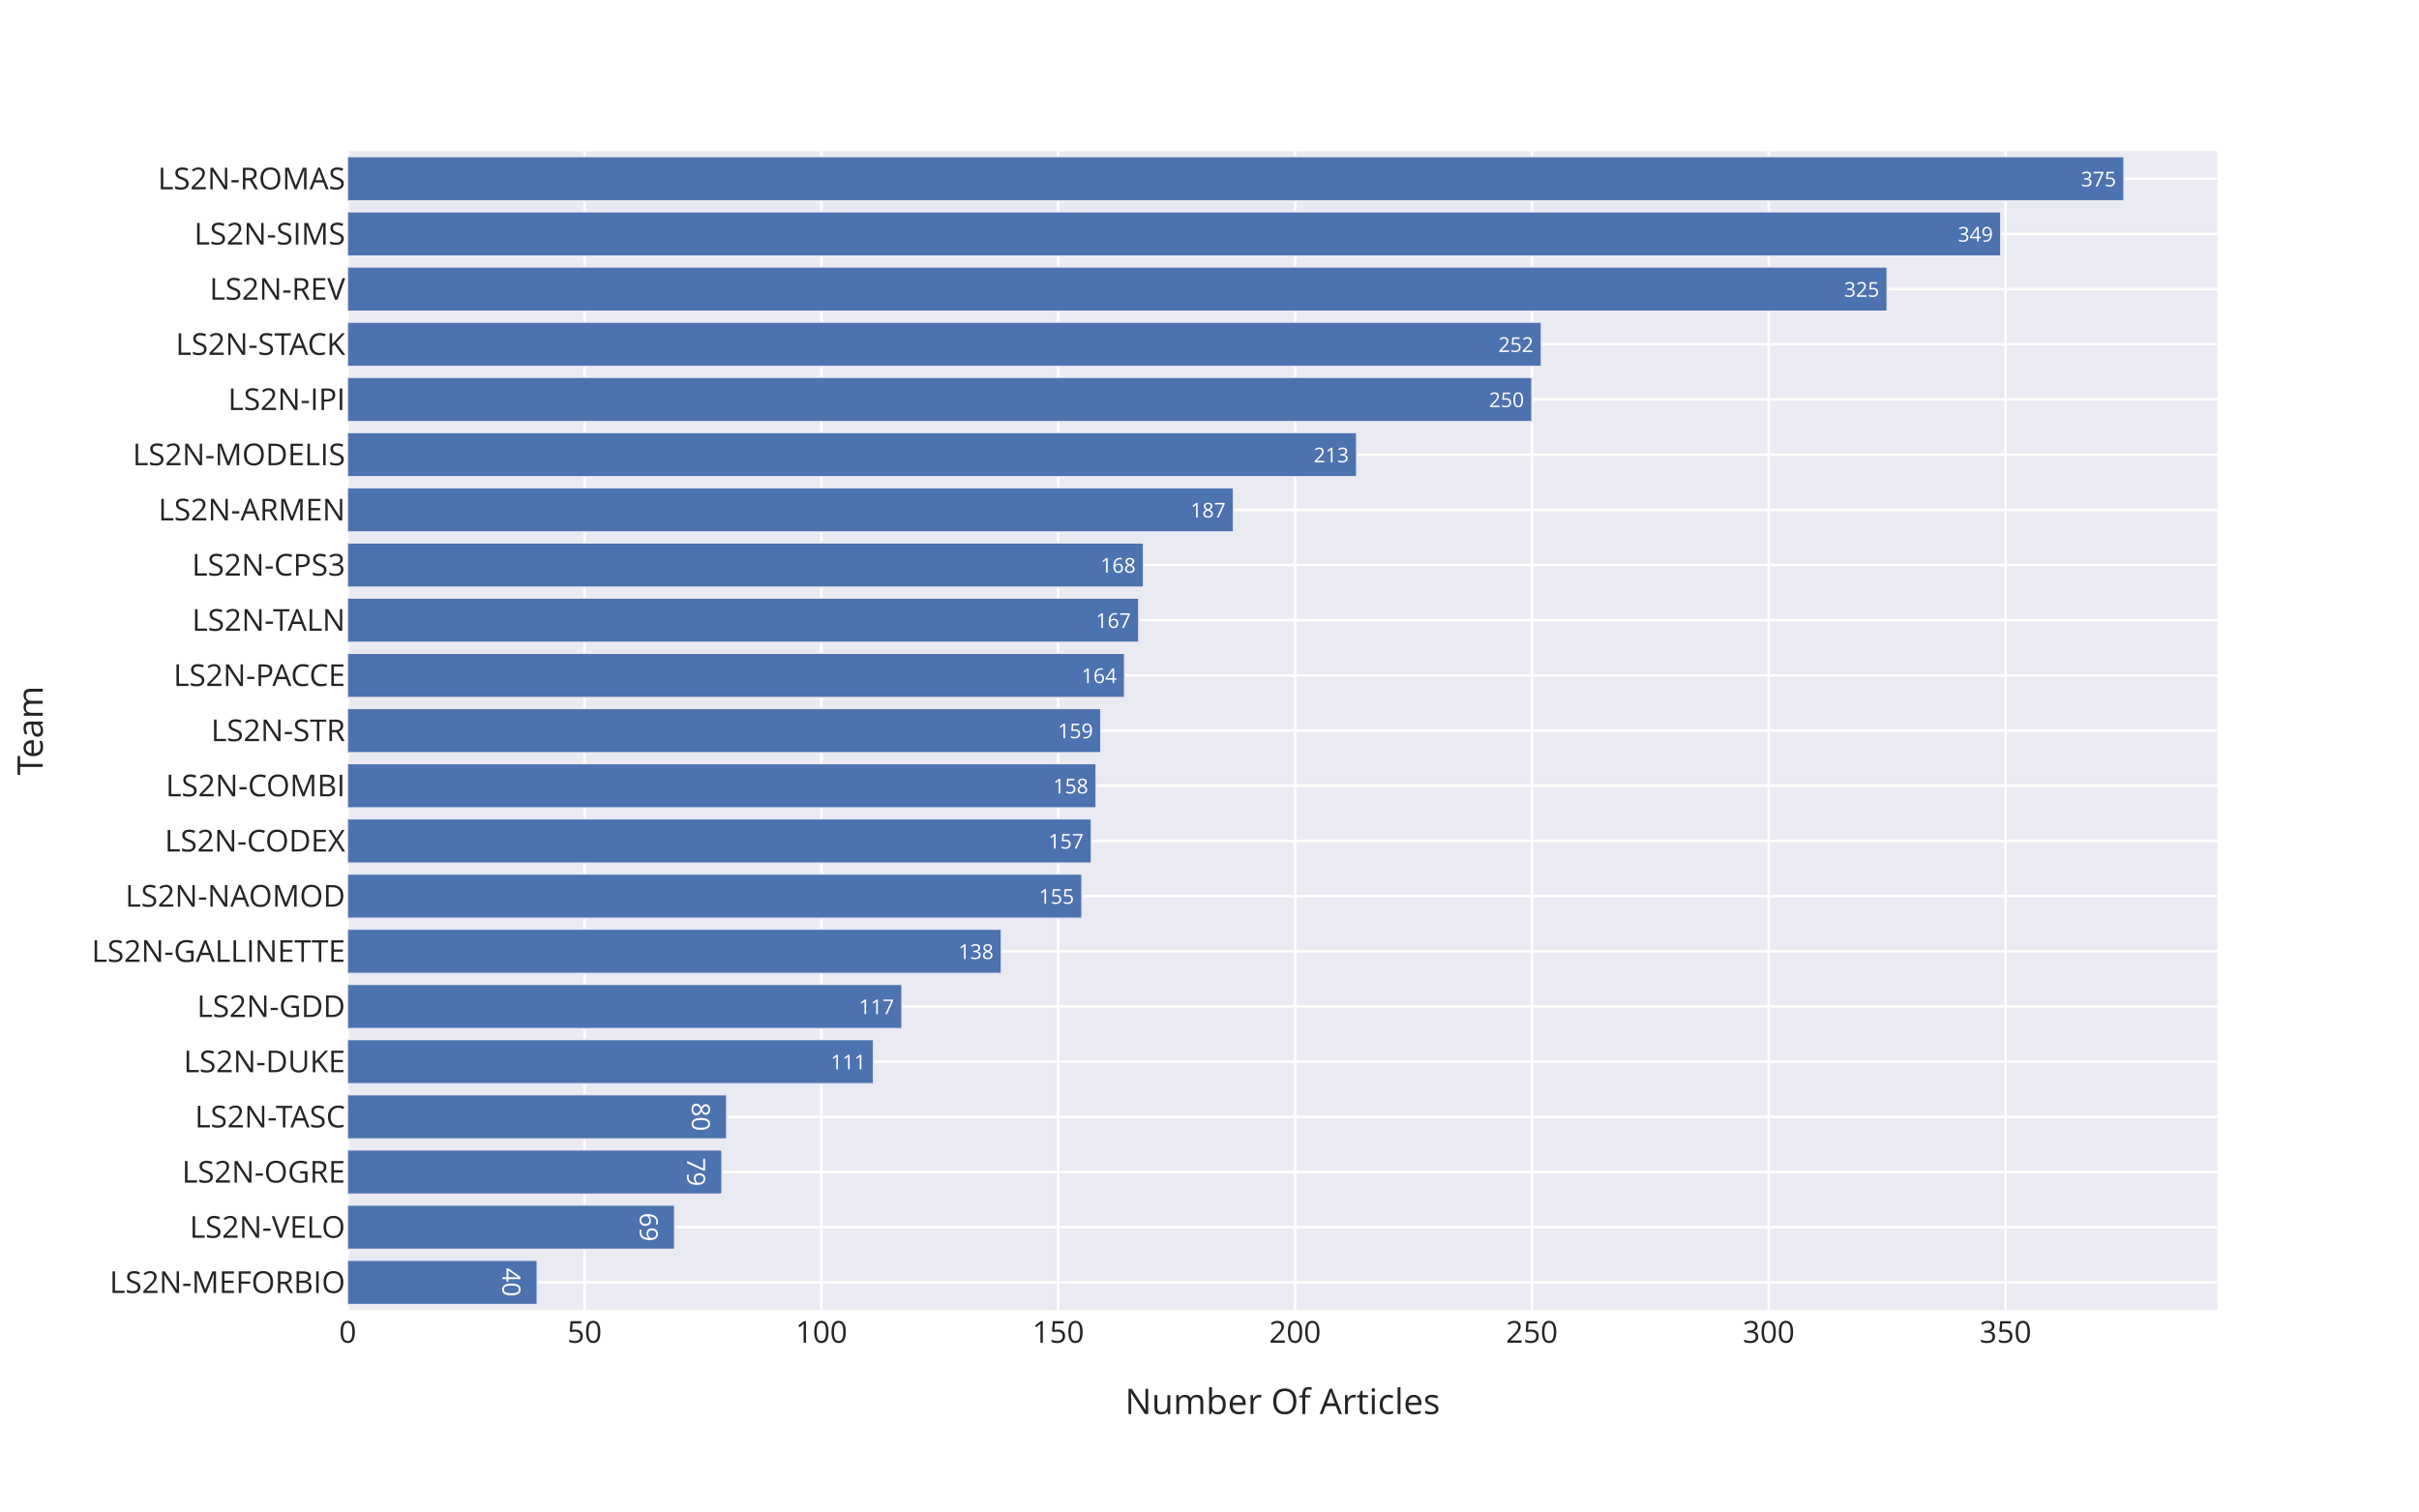
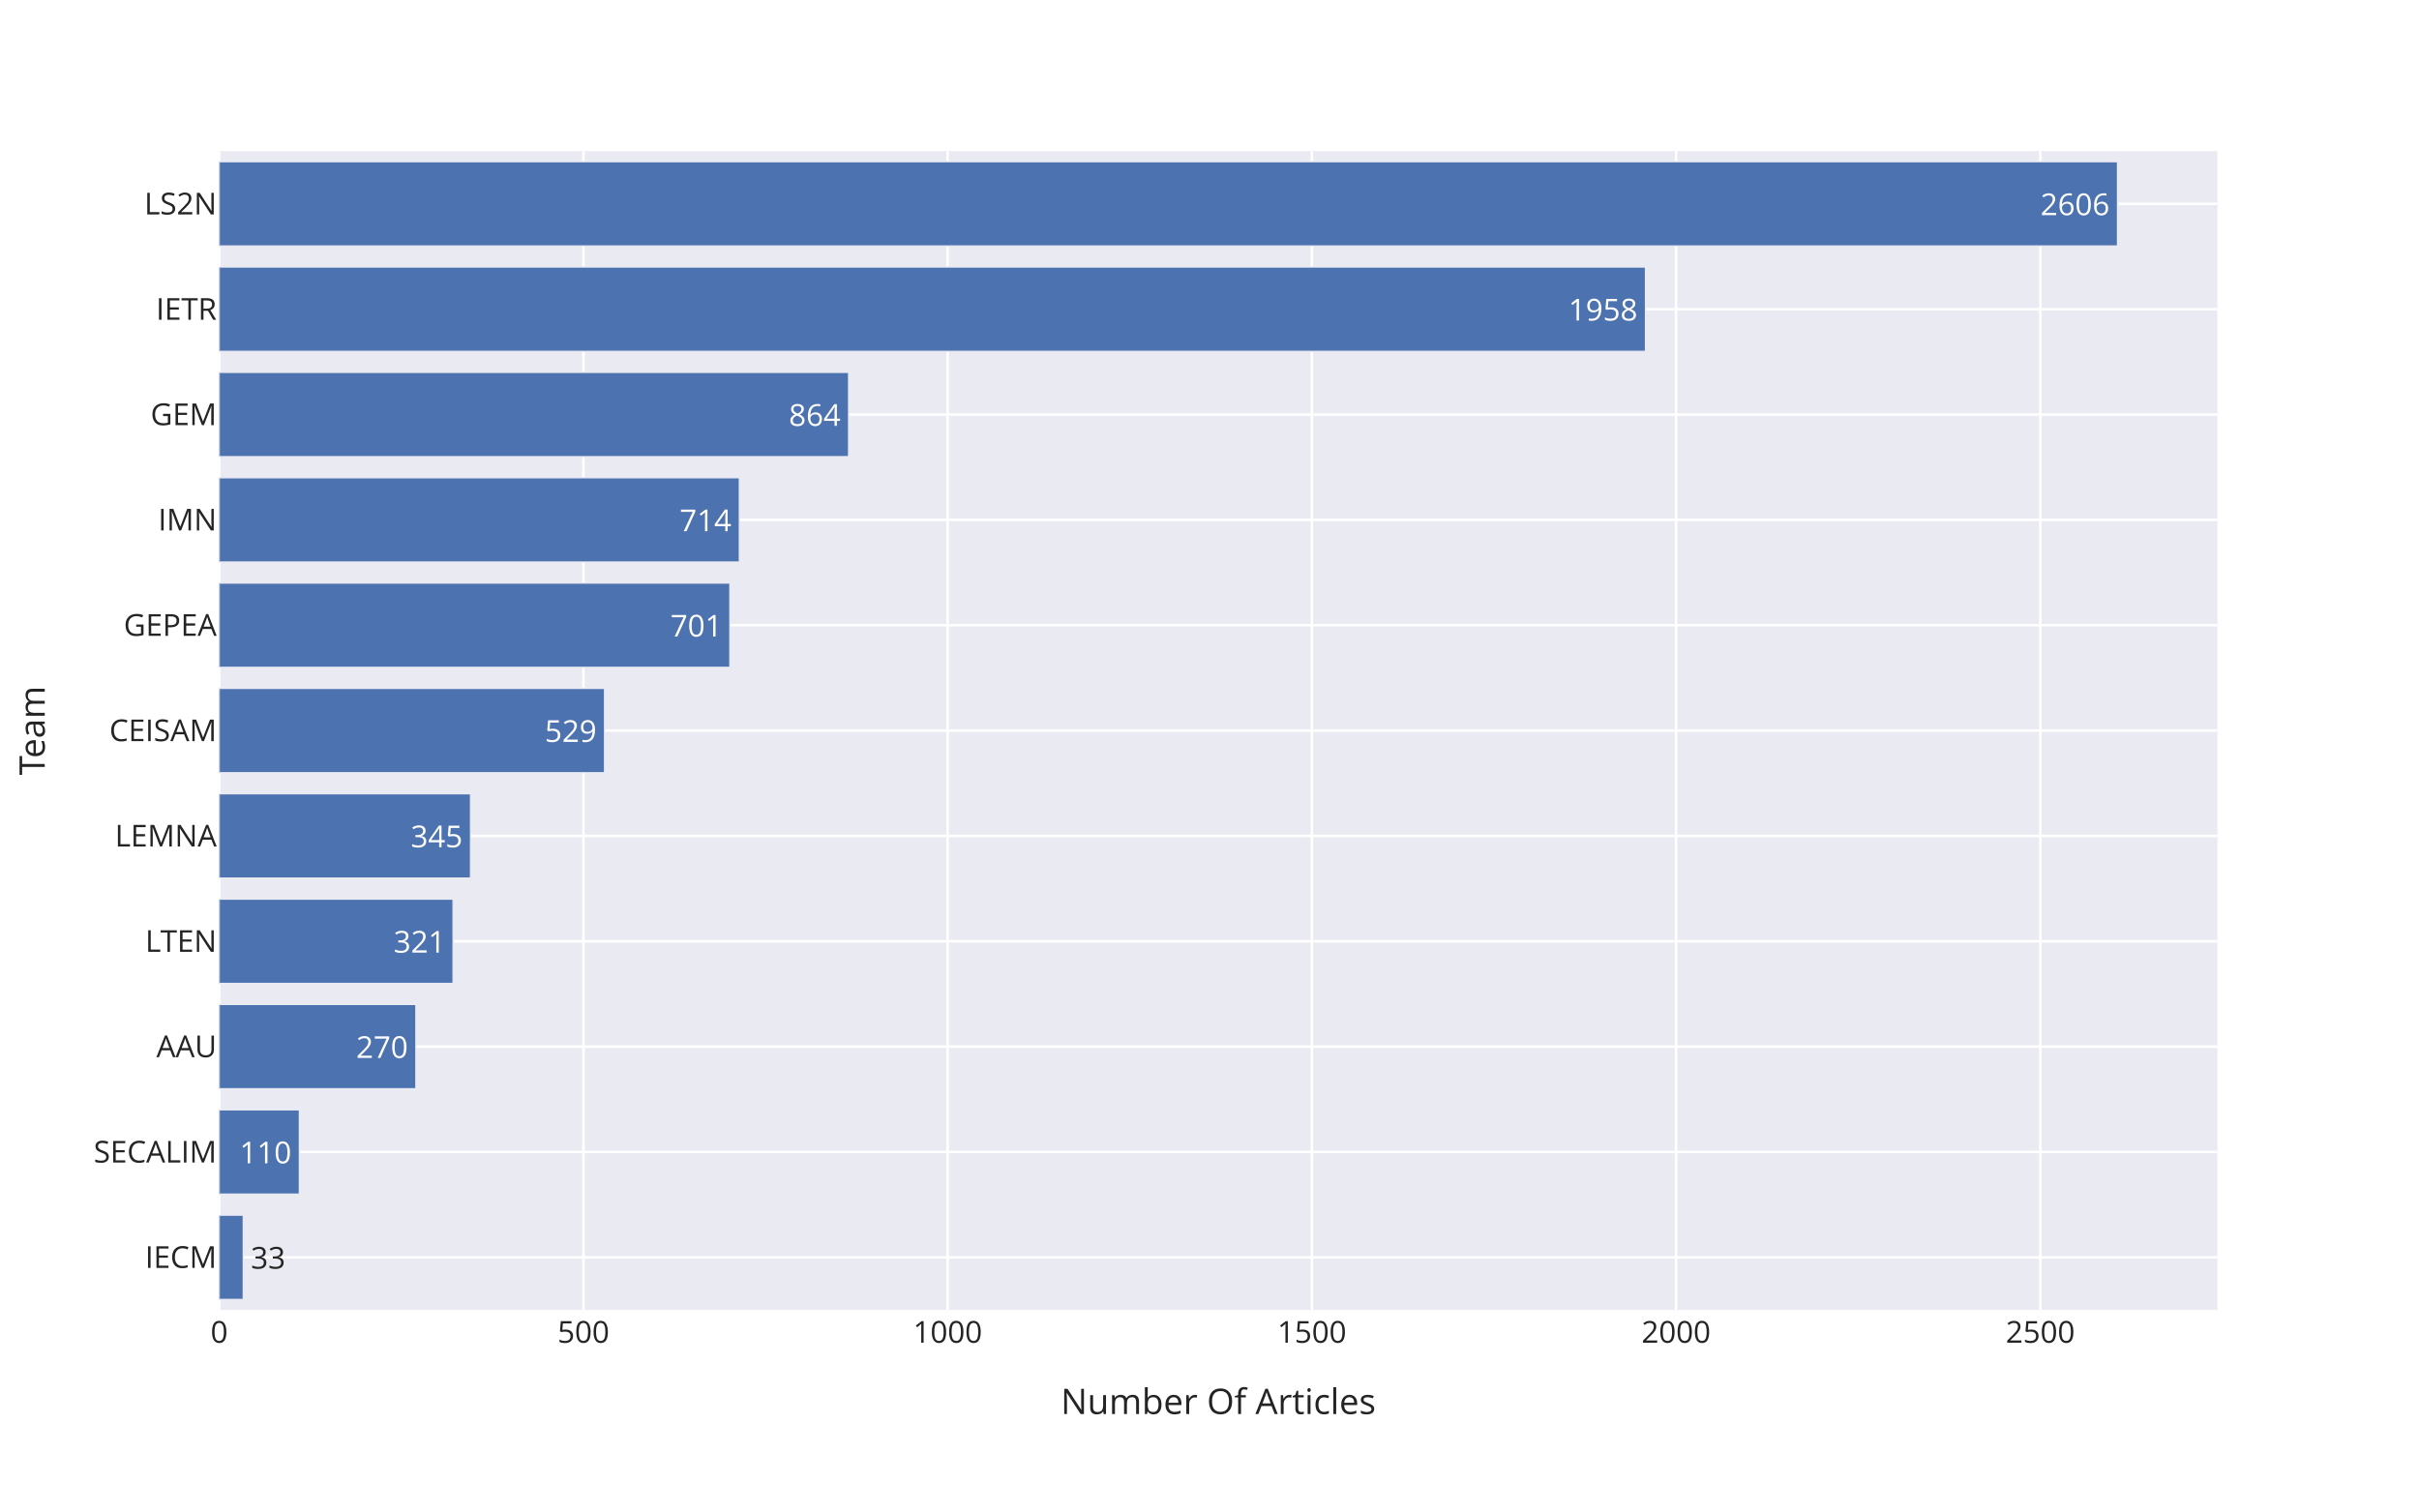
<svg xmlns="http://www.w3.org/2000/svg" class="main-svg" width="960" height="600" style="" viewBox="0 0 960 600">
  <rect x="0" y="0" width="960" height="600" style="fill: rgb(255, 255, 255); fill-opacity: 1;" />
-   <defs id="defs-200a4a">
+   <defs id="defs-8a54a0">
    <g class="clips">
-       <clipPath id="clip200a4axyplot" class="plotclip">
-         <rect width="742" height="460" />
-       </clipPath>
-       <clipPath class="axesclip" id="clip200a4ax">
-         <rect x="138" y="0" width="742" height="600" />
-       </clipPath>
-       <clipPath class="axesclip" id="clip200a4ay">
+       <clipPath id="clip8a54a0xyplot" class="plotclip">
+         <rect width="793" height="460" />
+       </clipPath>
+       <clipPath class="axesclip" id="clip8a54a0x">
+         <rect x="87" y="0" width="793" height="600" />
+       </clipPath>
+       <clipPath class="axesclip" id="clip8a54a0y">
        <rect x="0" y="60" width="960" height="460" />
      </clipPath>
-       <clipPath class="axesclip" id="clip200a4axy">
-         <rect x="138" y="60" width="742" height="460" />
+       <clipPath class="axesclip" id="clip8a54a0xy">
+         <rect x="87" y="60" width="793" height="460" />
      </clipPath>
    </g>
    <g class="gradients" />
    <g class="patterns" />
  </defs>
  <g class="bglayer">
-     <rect class="bg" x="138" y="60" width="742" height="460" style="fill: rgb(234, 234, 242); fill-opacity: 1; stroke-width: 0;" />
+     <rect class="bg" x="87" y="60" width="793" height="460" style="fill: rgb(234, 234, 242); fill-opacity: 1; stroke-width: 0;" />
  </g>
  <g class="layer-below">
    <g class="imagelayer" />
    <g class="shapelayer" />
  </g>
  <g class="cartesianlayer">
    <g class="subplot xy">
      <g class="layer-subplot">
        <g class="shapelayer" />
        <g class="imagelayer" />
      </g>
      <g class="minor-gridlayer">
        <g class="x" />
        <g class="y" />
      </g>
      <g class="gridlayer">
        <g class="x">
-           <path class="xgrid crisp" transform="translate(231.99,0)" d="M0,60v460" style="stroke: rgb(255, 255, 255); stroke-opacity: 1; stroke-width: 1px;" />
-           <path class="xgrid crisp" transform="translate(325.97,0)" d="M0,60v460" style="stroke: rgb(255, 255, 255); stroke-opacity: 1; stroke-width: 1px;" />
-           <path class="xgrid crisp" transform="translate(419.96,0)" d="M0,60v460" style="stroke: rgb(255, 255, 255); stroke-opacity: 1; stroke-width: 1px;" />
-           <path class="xgrid crisp" transform="translate(513.95,0)" d="M0,60v460" style="stroke: rgb(255, 255, 255); stroke-opacity: 1; stroke-width: 1px;" />
-           <path class="xgrid crisp" transform="translate(607.93,0)" d="M0,60v460" style="stroke: rgb(255, 255, 255); stroke-opacity: 1; stroke-width: 1px;" />
-           <path class="xgrid crisp" transform="translate(701.92,0)" d="M0,60v460" style="stroke: rgb(255, 255, 255); stroke-opacity: 1; stroke-width: 1px;" />
-           <path class="xgrid crisp" transform="translate(795.91,0)" d="M0,60v460" style="stroke: rgb(255, 255, 255); stroke-opacity: 1; stroke-width: 1px;" />
+           <path class="xgrid crisp" transform="translate(231.54,0)" d="M0,60v460" style="stroke: rgb(255, 255, 255); stroke-opacity: 1; stroke-width: 1px;" />
+           <path class="xgrid crisp" transform="translate(376.08,0)" d="M0,60v460" style="stroke: rgb(255, 255, 255); stroke-opacity: 1; stroke-width: 1px;" />
+           <path class="xgrid crisp" transform="translate(520.62,0)" d="M0,60v460" style="stroke: rgb(255, 255, 255); stroke-opacity: 1; stroke-width: 1px;" />
+           <path class="xgrid crisp" transform="translate(665.17,0)" d="M0,60v460" style="stroke: rgb(255, 255, 255); stroke-opacity: 1; stroke-width: 1px;" />
+           <path class="xgrid crisp" transform="translate(809.71,0)" d="M0,60v460" style="stroke: rgb(255, 255, 255); stroke-opacity: 1; stroke-width: 1px;" />
        </g>
        <g class="y">
-           <path class="ygrid crisp" transform="translate(0,509.05)" d="M138,0h742" style="stroke: rgb(255, 255, 255); stroke-opacity: 1; stroke-width: 1px;" />
-           <path class="ygrid crisp" transform="translate(0,487.14)" d="M138,0h742" style="stroke: rgb(255, 255, 255); stroke-opacity: 1; stroke-width: 1px;" />
-           <path class="ygrid crisp" transform="translate(0,465.24)" d="M138,0h742" style="stroke: rgb(255, 255, 255); stroke-opacity: 1; stroke-width: 1px;" />
-           <path class="ygrid crisp" transform="translate(0,443.33)" d="M138,0h742" style="stroke: rgb(255, 255, 255); stroke-opacity: 1; stroke-width: 1px;" />
-           <path class="ygrid crisp" transform="translate(0,421.43)" d="M138,0h742" style="stroke: rgb(255, 255, 255); stroke-opacity: 1; stroke-width: 1px;" />
-           <path class="ygrid crisp" transform="translate(0,399.52)" d="M138,0h742" style="stroke: rgb(255, 255, 255); stroke-opacity: 1; stroke-width: 1px;" />
-           <path class="ygrid crisp" transform="translate(0,377.62)" d="M138,0h742" style="stroke: rgb(255, 255, 255); stroke-opacity: 1; stroke-width: 1px;" />
-           <path class="ygrid crisp" transform="translate(0,355.71)" d="M138,0h742" style="stroke: rgb(255, 255, 255); stroke-opacity: 1; stroke-width: 1px;" />
-           <path class="ygrid crisp" transform="translate(0,333.81)" d="M138,0h742" style="stroke: rgb(255, 255, 255); stroke-opacity: 1; stroke-width: 1px;" />
-           <path class="ygrid crisp" transform="translate(0,311.9)" d="M138,0h742" style="stroke: rgb(255, 255, 255); stroke-opacity: 1; stroke-width: 1px;" />
-           <path class="ygrid crisp" transform="translate(0,290)" d="M138,0h742" style="stroke: rgb(255, 255, 255); stroke-opacity: 1; stroke-width: 1px;" />
-           <path class="ygrid crisp" transform="translate(0,268.1)" d="M138,0h742" style="stroke: rgb(255, 255, 255); stroke-opacity: 1; stroke-width: 1px;" />
-           <path class="ygrid crisp" transform="translate(0,246.19)" d="M138,0h742" style="stroke: rgb(255, 255, 255); stroke-opacity: 1; stroke-width: 1px;" />
-           <path class="ygrid crisp" transform="translate(0,224.29)" d="M138,0h742" style="stroke: rgb(255, 255, 255); stroke-opacity: 1; stroke-width: 1px;" />
-           <path class="ygrid crisp" transform="translate(0,202.38)" d="M138,0h742" style="stroke: rgb(255, 255, 255); stroke-opacity: 1; stroke-width: 1px;" />
-           <path class="ygrid crisp" transform="translate(0,180.48)" d="M138,0h742" style="stroke: rgb(255, 255, 255); stroke-opacity: 1; stroke-width: 1px;" />
-           <path class="ygrid crisp" transform="translate(0,158.57)" d="M138,0h742" style="stroke: rgb(255, 255, 255); stroke-opacity: 1; stroke-width: 1px;" />
-           <path class="ygrid crisp" transform="translate(0,136.67)" d="M138,0h742" style="stroke: rgb(255, 255, 255); stroke-opacity: 1; stroke-width: 1px;" />
-           <path class="ygrid crisp" transform="translate(0,114.76)" d="M138,0h742" style="stroke: rgb(255, 255, 255); stroke-opacity: 1; stroke-width: 1px;" />
-           <path class="ygrid crisp" transform="translate(0,92.86)" d="M138,0h742" style="stroke: rgb(255, 255, 255); stroke-opacity: 1; stroke-width: 1px;" />
-           <path class="ygrid crisp" transform="translate(0,70.95)" d="M138,0h742" style="stroke: rgb(255, 255, 255); stroke-opacity: 1; stroke-width: 1px;" />
+           <path class="ygrid crisp" transform="translate(0,499.09)" d="M87,0h793" style="stroke: rgb(255, 255, 255); stroke-opacity: 1; stroke-width: 1px;" />
+           <path class="ygrid crisp" transform="translate(0,457.27)" d="M87,0h793" style="stroke: rgb(255, 255, 255); stroke-opacity: 1; stroke-width: 1px;" />
+           <path class="ygrid crisp" transform="translate(0,415.45)" d="M87,0h793" style="stroke: rgb(255, 255, 255); stroke-opacity: 1; stroke-width: 1px;" />
+           <path class="ygrid crisp" transform="translate(0,373.64)" d="M87,0h793" style="stroke: rgb(255, 255, 255); stroke-opacity: 1; stroke-width: 1px;" />
+           <path class="ygrid crisp" transform="translate(0,331.82)" d="M87,0h793" style="stroke: rgb(255, 255, 255); stroke-opacity: 1; stroke-width: 1px;" />
+           <path class="ygrid crisp" transform="translate(0,290)" d="M87,0h793" style="stroke: rgb(255, 255, 255); stroke-opacity: 1; stroke-width: 1px;" />
+           <path class="ygrid crisp" transform="translate(0,248.18)" d="M87,0h793" style="stroke: rgb(255, 255, 255); stroke-opacity: 1; stroke-width: 1px;" />
+           <path class="ygrid crisp" transform="translate(0,206.36)" d="M87,0h793" style="stroke: rgb(255, 255, 255); stroke-opacity: 1; stroke-width: 1px;" />
+           <path class="ygrid crisp" transform="translate(0,164.55)" d="M87,0h793" style="stroke: rgb(255, 255, 255); stroke-opacity: 1; stroke-width: 1px;" />
+           <path class="ygrid crisp" transform="translate(0,122.73)" d="M87,0h793" style="stroke: rgb(255, 255, 255); stroke-opacity: 1; stroke-width: 1px;" />
+           <path class="ygrid crisp" transform="translate(0,80.91)" d="M87,0h793" style="stroke: rgb(255, 255, 255); stroke-opacity: 1; stroke-width: 1px;" />
        </g>
      </g>
      <g class="zerolinelayer">
-         <path class="xzl zl crisp" transform="translate(138,0)" d="M0,60v460" style="stroke: rgb(255, 255, 255); stroke-opacity: 1; stroke-width: 1px;" />
+         <path class="xzl zl crisp" transform="translate(87,0)" d="M0,60v460" style="stroke: rgb(255, 255, 255); stroke-opacity: 1; stroke-width: 1px;" />
      </g>
      <g class="layer-between">
        <g class="shapelayer" />
        <g class="imagelayer" />
      </g>
      <path class="xlines-below" />
      <path class="ylines-below" />
      <g class="overlines-below" />
      <g class="xaxislayer-below" />
      <g class="yaxislayer-below" />
      <g class="overaxes-below" />
      <g class="overplot">
-         <g class="xy" transform="translate(138,60)" clip-path="url(#clip200a4axyplot)">
+         <g class="xy" transform="translate(87,60)" clip-path="url(#clip8a54a0xyplot)">
          <g class="barlayer mlayer">
            <g class="trace bars" style="opacity: 1;">
              <g class="points">
                <g class="point">
-                   <path d="M0,457.81V440.29H75.19V457.81Z" style="vector-effect: none; opacity: 1; stroke-width: 0.5px; fill: rgb(76, 114, 176); fill-opacity: 1; stroke: rgb(234, 234, 242); stroke-opacity: 1;" />
-                   <text class="bartext bartext-inside" text-anchor="middle" data-notex="1" x="0" y="0" style="font-family: 'Open Sans', verdana, arial, sans-serif; font-size: 12px; fill: rgb(255, 255, 255); fill-opacity: 1; white-space: pre;" transform="translate(65.07299,452.7899)scale(0.8310892)rotate(90 0.06347656 -4.5)">40</text>
-                 </g>
-                 <g class="point">
-                   <path d="M0,435.9V418.38H129.7V435.9Z" style="vector-effect: none; opacity: 1; stroke-width: 0.5px; fill: rgb(76, 114, 176); fill-opacity: 1; stroke: rgb(234, 234, 242); stroke-opacity: 1;" />
-                   <text class="bartext bartext-inside" text-anchor="middle" data-notex="1" x="0" y="0" style="font-family: 'Open Sans', verdana, arial, sans-serif; font-size: 12px; fill: rgb(255, 255, 255); fill-opacity: 1; white-space: pre;" transform="translate(119.583,430.8799)scale(0.8310892)rotate(90 0.06347656 -4.5)">69</text>
-                 </g>
-                 <g class="point">
-                   <path d="M0,414V396.48H148.5V414Z" style="vector-effect: none; opacity: 1; stroke-width: 0.5px; fill: rgb(76, 114, 176); fill-opacity: 1; stroke: rgb(234, 234, 242); stroke-opacity: 1;" />
-                   <text class="bartext bartext-inside" text-anchor="middle" data-notex="1" x="0" y="0" style="font-family: 'Open Sans', verdana, arial, sans-serif; font-size: 12px; fill: rgb(255, 255, 255); fill-opacity: 1; white-space: pre;" transform="translate(138.383,408.9799)scale(0.8310892)rotate(90 0.06347656 -4.5)">79</text>
-                 </g>
-                 <g class="point">
-                   <path d="M0,392.1V374.57H150.38V392.1Z" style="vector-effect: none; opacity: 1; stroke-width: 0.5px; fill: rgb(76, 114, 176); fill-opacity: 1; stroke: rgb(234, 234, 242); stroke-opacity: 1;" />
-                   <text class="bartext bartext-inside" text-anchor="middle" data-notex="1" x="0" y="0" style="font-family: 'Open Sans', verdana, arial, sans-serif; font-size: 12px; fill: rgb(255, 255, 255); fill-opacity: 1; white-space: pre;" transform="translate(140.2568,387.0781)scale(0.8318106)rotate(90 0.06347656 -4.5)">80</text>
-                 </g>
-                 <g class="point">
-                   <path d="M0,370.19V352.67H208.65V370.19Z" style="vector-effect: none; opacity: 1; stroke-width: 0.5px; fill: rgb(76, 114, 176); fill-opacity: 1; stroke: rgb(234, 234, 242); stroke-opacity: 1;" />
-                   <text class="bartext bartext-inside" text-anchor="middle" data-notex="1" x="0" y="0" style="font-family: 'Open Sans', verdana, arial, sans-serif; font-size: 12px; fill: rgb(255, 255, 255); fill-opacity: 1; white-space: pre;" transform="translate(198.6724,364.4794)scale(0.6776471)">111</text>
-                 </g>
-                 <g class="point">
-                   <path d="M0,348.29V330.76H219.93V348.29Z" style="vector-effect: none; opacity: 1; stroke-width: 0.5px; fill: rgb(76, 114, 176); fill-opacity: 1; stroke: rgb(234, 234, 242); stroke-opacity: 1;" />
-                   <text class="bartext bartext-inside" text-anchor="middle" data-notex="1" x="0" y="0" style="font-family: 'Open Sans', verdana, arial, sans-serif; font-size: 12px; fill: rgb(255, 255, 255); fill-opacity: 1; white-space: pre;" transform="translate(209.8589,342.5771)scale(0.6782353)">117</text>
-                 </g>
-                 <g class="point">
-                   <path d="M0,326.38V308.86H259.4V326.38Z" style="vector-effect: none; opacity: 1; stroke-width: 0.5px; fill: rgb(76, 114, 176); fill-opacity: 1; stroke: rgb(234, 234, 242); stroke-opacity: 1;" />
-                   <text class="bartext bartext-inside" text-anchor="middle" data-notex="1" x="0" y="0" style="font-family: 'Open Sans', verdana, arial, sans-serif; font-size: 12px; fill: rgb(255, 255, 255); fill-opacity: 1; white-space: pre;" transform="translate(249.335,320.6694)scale(0.6776471)">138</text>
-                 </g>
-                 <g class="point">
-                   <path d="M0,304.48V286.95H291.36V304.48Z" style="vector-effect: none; opacity: 1; stroke-width: 0.5px; fill: rgb(76, 114, 176); fill-opacity: 1; stroke: rgb(234, 234, 242); stroke-opacity: 1;" />
-                   <text class="bartext bartext-inside" text-anchor="middle" data-notex="1" x="0" y="0" style="font-family: 'Open Sans', verdana, arial, sans-serif; font-size: 12px; fill: rgb(255, 255, 255); fill-opacity: 1; white-space: pre;" transform="translate(281.2889,298.7671)scale(0.6782353)">155</text>
-                 </g>
-                 <g class="point">
-                   <path d="M0,282.57V265.05H295.12V282.57Z" style="vector-effect: none; opacity: 1; stroke-width: 0.5px; fill: rgb(76, 114, 176); fill-opacity: 1; stroke: rgb(234, 234, 242); stroke-opacity: 1;" />
-                   <text class="bartext bartext-inside" text-anchor="middle" data-notex="1" x="0" y="0" style="font-family: 'Open Sans', verdana, arial, sans-serif; font-size: 12px; fill: rgb(255, 255, 255); fill-opacity: 1; white-space: pre;" transform="translate(285.055,276.8594)scale(0.6776471)">157</text>
-                 </g>
-                 <g class="point">
-                   <path d="M0,260.67V243.14H297V260.67Z" style="vector-effect: none; opacity: 1; stroke-width: 0.5px; fill: rgb(76, 114, 176); fill-opacity: 1; stroke: rgb(234, 234, 242); stroke-opacity: 1;" />
-                   <text class="bartext bartext-inside" text-anchor="middle" data-notex="1" x="0" y="0" style="font-family: 'Open Sans', verdana, arial, sans-serif; font-size: 12px; fill: rgb(255, 255, 255); fill-opacity: 1; white-space: pre;" transform="translate(286.9289,254.9571)scale(0.6782353)">158</text>
-                 </g>
-                 <g class="point">
-                   <path d="M0,238.76V221.24H298.88V238.76Z" style="vector-effect: none; opacity: 1; stroke-width: 0.5px; fill: rgb(76, 114, 176); fill-opacity: 1; stroke: rgb(234, 234, 242); stroke-opacity: 1;" />
-                   <text class="bartext bartext-inside" text-anchor="middle" data-notex="1" x="0" y="0" style="font-family: 'Open Sans', verdana, arial, sans-serif; font-size: 12px; fill: rgb(255, 255, 255); fill-opacity: 1; white-space: pre;" transform="translate(288.815,233.0494)scale(0.6776471)">159</text>
-                 </g>
-                 <g class="point">
-                   <path d="M0,216.86V199.33H308.28V216.86Z" style="vector-effect: none; opacity: 1; stroke-width: 0.5px; fill: rgb(76, 114, 176); fill-opacity: 1; stroke: rgb(234, 234, 242); stroke-opacity: 1;" />
-                   <text class="bartext bartext-inside" text-anchor="middle" data-notex="1" x="0" y="0" style="font-family: 'Open Sans', verdana, arial, sans-serif; font-size: 12px; fill: rgb(255, 255, 255); fill-opacity: 1; white-space: pre;" transform="translate(298.2089,211.1471)scale(0.6782353)">164</text>
-                 </g>
-                 <g class="point">
-                   <path d="M0,194.95V177.43H313.92V194.95Z" style="vector-effect: none; opacity: 1; stroke-width: 0.5px; fill: rgb(76, 114, 176); fill-opacity: 1; stroke: rgb(234, 234, 242); stroke-opacity: 1;" />
-                   <text class="bartext bartext-inside" text-anchor="middle" data-notex="1" x="0" y="0" style="font-family: 'Open Sans', verdana, arial, sans-serif; font-size: 12px; fill: rgb(255, 255, 255); fill-opacity: 1; white-space: pre;" transform="translate(303.855,189.2394)scale(0.6776471)">167</text>
-                 </g>
-                 <g class="point">
-                   <path d="M0,173.05V155.52H315.8V173.05Z" style="vector-effect: none; opacity: 1; stroke-width: 0.5px; fill: rgb(76, 114, 176); fill-opacity: 1; stroke: rgb(234, 234, 242); stroke-opacity: 1;" />
-                   <text class="bartext bartext-inside" text-anchor="middle" data-notex="1" x="0" y="0" style="font-family: 'Open Sans', verdana, arial, sans-serif; font-size: 12px; fill: rgb(255, 255, 255); fill-opacity: 1; white-space: pre;" transform="translate(305.7289,167.3371)scale(0.6782353)">168</text>
-                 </g>
-                 <g class="point">
-                   <path d="M0,151.14V133.62H351.51V151.14Z" style="vector-effect: none; opacity: 1; stroke-width: 0.5px; fill: rgb(76, 114, 176); fill-opacity: 1; stroke: rgb(234, 234, 242); stroke-opacity: 1;" />
-                   <text class="bartext bartext-inside" text-anchor="middle" data-notex="1" x="0" y="0" style="font-family: 'Open Sans', verdana, arial, sans-serif; font-size: 12px; fill: rgb(255, 255, 255); fill-opacity: 1; white-space: pre;" transform="translate(341.445,145.4294)scale(0.6776471)">187</text>
-                 </g>
-                 <g class="point">
-                   <path d="M0,129.24V111.71H400.38V129.24Z" style="vector-effect: none; opacity: 1; stroke-width: 0.5px; fill: rgb(76, 114, 176); fill-opacity: 1; stroke: rgb(234, 234, 242); stroke-opacity: 1;" />
-                   <text class="bartext bartext-inside" text-anchor="middle" data-notex="1" x="0" y="0" style="font-family: 'Open Sans', verdana, arial, sans-serif; font-size: 12px; fill: rgb(255, 255, 255); fill-opacity: 1; white-space: pre;" transform="translate(390.3089,123.5271)scale(0.6782353)">213</text>
-                 </g>
-                 <g class="point">
-                   <path d="M0,107.33V89.81H469.93V107.33Z" style="vector-effect: none; opacity: 1; stroke-width: 0.5px; fill: rgb(76, 114, 176); fill-opacity: 1; stroke: rgb(234, 234, 242); stroke-opacity: 1;" />
-                   <text class="bartext bartext-inside" text-anchor="middle" data-notex="1" x="0" y="0" style="font-family: 'Open Sans', verdana, arial, sans-serif; font-size: 12px; fill: rgb(255, 255, 255); fill-opacity: 1; white-space: pre;" transform="translate(459.865,101.6194)scale(0.6776471)">250</text>
-                 </g>
-                 <g class="point">
-                   <path d="M0,85.43V67.9H473.69V85.43Z" style="vector-effect: none; opacity: 1; stroke-width: 0.5px; fill: rgb(76, 114, 176); fill-opacity: 1; stroke: rgb(234, 234, 242); stroke-opacity: 1;" />
-                   <text class="bartext bartext-inside" text-anchor="middle" data-notex="1" x="0" y="0" style="font-family: 'Open Sans', verdana, arial, sans-serif; font-size: 12px; fill: rgb(255, 255, 255); fill-opacity: 1; white-space: pre;" transform="translate(463.6189,79.71706)scale(0.6782353)">252</text>
-                 </g>
-                 <g class="point">
-                   <path d="M0,63.52V46H610.91V63.52Z" style="vector-effect: none; opacity: 1; stroke-width: 0.5px; fill: rgb(76, 114, 176); fill-opacity: 1; stroke: rgb(234, 234, 242); stroke-opacity: 1;" />
-                   <text class="bartext bartext-inside" text-anchor="middle" data-notex="1" x="0" y="0" style="font-family: 'Open Sans', verdana, arial, sans-serif; font-size: 12px; fill: rgb(255, 255, 255); fill-opacity: 1; white-space: pre;" transform="translate(600.845,57.80941)scale(0.6776471)">325</text>
-                 </g>
-                 <g class="point">
-                   <path d="M0,41.62V24.1H656.03V41.62Z" style="vector-effect: none; opacity: 1; stroke-width: 0.5px; fill: rgb(76, 114, 176); fill-opacity: 1; stroke: rgb(234, 234, 242); stroke-opacity: 1;" />
-                   <text class="bartext bartext-inside" text-anchor="middle" data-notex="1" x="0" y="0" style="font-family: 'Open Sans', verdana, arial, sans-serif; font-size: 12px; fill: rgb(255, 255, 255); fill-opacity: 1; white-space: pre;" transform="translate(645.965,35.90941)scale(0.6776471)">349</text>
-                 </g>
-                 <g class="point">
-                   <path d="M0,19.71V2.19H704.9V19.71Z" style="vector-effect: none; opacity: 1; stroke-width: 0.5px; fill: rgb(76, 114, 176); fill-opacity: 1; stroke: rgb(234, 234, 242); stroke-opacity: 1;" />
-                   <text class="bartext bartext-inside" text-anchor="middle" data-notex="1" x="0" y="0" style="font-family: 'Open Sans', verdana, arial, sans-serif; font-size: 12px; fill: rgb(255, 255, 255); fill-opacity: 1; white-space: pre;" transform="translate(694.835,13.99941)scale(0.6776471)">375</text>
+                   <path d="M0,455.82V422.36H9.54V455.82Z" style="vector-effect: none; opacity: 1; stroke-width: 0.5px; fill: rgb(76, 114, 176); fill-opacity: 1; stroke: rgb(234, 234, 242); stroke-opacity: 1;" />
+                   <text class="bartext bartext-outside" text-anchor="middle" data-notex="1" x="0" y="0" style="font-family: 'Open Sans', verdana, arial, sans-serif; font-size: 12px; fill: rgb(36, 36, 36); fill-opacity: 1; white-space: pre;" transform="translate(19.40719,443.59)">33</text>
+                 </g>
+                 <g class="point">
+                   <path d="M0,414V380.55H31.8V414Z" style="vector-effect: none; opacity: 1; stroke-width: 0.5px; fill: rgb(76, 114, 176); fill-opacity: 1; stroke: rgb(234, 234, 242); stroke-opacity: 1;" />
+                   <text class="bartext bartext-inside" text-anchor="middle" data-notex="1" x="0" y="0" style="font-family: 'Open Sans', verdana, arial, sans-serif; font-size: 12px; fill: rgb(255, 255, 255); fill-opacity: 1; white-space: pre;" transform="translate(18.37422,401.775)">110</text>
+                 </g>
+                 <g class="point">
+                   <path d="M0,372.18V338.73H78.05V372.18Z" style="vector-effect: none; opacity: 1; stroke-width: 0.5px; fill: rgb(76, 114, 176); fill-opacity: 1; stroke: rgb(234, 234, 242); stroke-opacity: 1;" />
+                   <text class="bartext bartext-inside" text-anchor="middle" data-notex="1" x="0" y="0" style="font-family: 'Open Sans', verdana, arial, sans-serif; font-size: 12px; fill: rgb(255, 255, 255); fill-opacity: 1; white-space: pre;" transform="translate(64.62422,359.955)">270</text>
+                 </g>
+                 <g class="point">
+                   <path d="M0,330.36V296.91H92.8V330.36Z" style="vector-effect: none; opacity: 1; stroke-width: 0.5px; fill: rgb(76, 114, 176); fill-opacity: 1; stroke: rgb(234, 234, 242); stroke-opacity: 1;" />
+                   <text class="bartext bartext-inside" text-anchor="middle" data-notex="1" x="0" y="0" style="font-family: 'Open Sans', verdana, arial, sans-serif; font-size: 12px; fill: rgb(255, 255, 255); fill-opacity: 1; white-space: pre;" transform="translate(79.50312,318.135)">321</text>
+                 </g>
+                 <g class="point">
+                   <path d="M0,288.55V255.09H99.73V288.55Z" style="vector-effect: none; opacity: 1; stroke-width: 0.5px; fill: rgb(76, 114, 176); fill-opacity: 1; stroke: rgb(234, 234, 242); stroke-opacity: 1;" />
+                   <text class="bartext bartext-inside" text-anchor="middle" data-notex="1" x="0" y="0" style="font-family: 'Open Sans', verdana, arial, sans-serif; font-size: 12px; fill: rgb(255, 255, 255); fill-opacity: 1; white-space: pre;" transform="translate(86.30422,276.32)">345</text>
+                 </g>
+                 <g class="point">
+                   <path d="M0,246.73V213.27H152.92V246.73Z" style="vector-effect: none; opacity: 1; stroke-width: 0.5px; fill: rgb(76, 114, 176); fill-opacity: 1; stroke: rgb(234, 234, 242); stroke-opacity: 1;" />
+                   <text class="bartext bartext-inside" text-anchor="middle" data-notex="1" x="0" y="0" style="font-family: 'Open Sans', verdana, arial, sans-serif; font-size: 12px; fill: rgb(255, 255, 255); fill-opacity: 1; white-space: pre;" transform="translate(139.4942,234.5)">529</text>
+                 </g>
+                 <g class="point">
+                   <path d="M0,204.91V171.45H202.65V204.91Z" style="vector-effect: none; opacity: 1; stroke-width: 0.5px; fill: rgb(76, 114, 176); fill-opacity: 1; stroke: rgb(234, 234, 242); stroke-opacity: 1;" />
+                   <text class="bartext bartext-inside" text-anchor="middle" data-notex="1" x="0" y="0" style="font-family: 'Open Sans', verdana, arial, sans-serif; font-size: 12px; fill: rgb(255, 255, 255); fill-opacity: 1; white-space: pre;" transform="translate(189.3531,192.68)">701</text>
+                 </g>
+                 <g class="point">
+                   <path d="M0,163.09V129.64H206.41V163.09Z" style="vector-effect: none; opacity: 1; stroke-width: 0.5px; fill: rgb(76, 114, 176); fill-opacity: 1; stroke: rgb(234, 234, 242); stroke-opacity: 1;" />
+                   <text class="bartext bartext-inside" text-anchor="middle" data-notex="1" x="0" y="0" style="font-family: 'Open Sans', verdana, arial, sans-serif; font-size: 12px; fill: rgb(255, 255, 255); fill-opacity: 1; white-space: pre;" transform="translate(192.9842,150.865)">714</text>
+                 </g>
+                 <g class="point">
+                   <path d="M0,121.27V87.82H249.77V121.27Z" style="vector-effect: none; opacity: 1; stroke-width: 0.5px; fill: rgb(76, 114, 176); fill-opacity: 1; stroke: rgb(234, 234, 242); stroke-opacity: 1;" />
+                   <text class="bartext bartext-inside" text-anchor="middle" data-notex="1" x="0" y="0" style="font-family: 'Open Sans', verdana, arial, sans-serif; font-size: 12px; fill: rgb(255, 255, 255); fill-opacity: 1; white-space: pre;" transform="translate(236.3442,109.045)">864</text>
+                 </g>
+                 <g class="point">
+                   <path d="M0,79.45V46H566.02V79.45Z" style="vector-effect: none; opacity: 1; stroke-width: 0.5px; fill: rgb(76, 114, 176); fill-opacity: 1; stroke: rgb(234, 234, 242); stroke-opacity: 1;" />
+                   <text class="bartext bartext-inside" text-anchor="middle" data-notex="1" x="0" y="0" style="font-family: 'Open Sans', verdana, arial, sans-serif; font-size: 12px; fill: rgb(255, 255, 255); fill-opacity: 1; white-space: pre;" transform="translate(549.1626,67.225)">1958</text>
+                 </g>
+                 <g class="point">
+                   <path d="M0,37.64V4.18H753.35V37.64Z" style="vector-effect: none; opacity: 1; stroke-width: 0.5px; fill: rgb(76, 114, 176); fill-opacity: 1; stroke: rgb(234, 234, 242); stroke-opacity: 1;" />
+                   <text class="bartext bartext-inside" text-anchor="middle" data-notex="1" x="0" y="0" style="font-family: 'Open Sans', verdana, arial, sans-serif; font-size: 12px; fill: rgb(255, 255, 255); fill-opacity: 1; white-space: pre;" transform="translate(736.4926,25.41)">2606</text>
                </g>
              </g>
            </g>
          </g>
        </g>
      </g>
      <g class="zerolinelayer-above" />
      <path class="xlines-above crisp" d="M0,0" style="fill: none;" />
      <path class="ylines-above crisp" d="M0,0" style="fill: none;" />
      <g class="overlines-above" />
      <g class="xaxislayer-above">
        <g class="xtick">
-           <text text-anchor="middle" x="0" y="533" transform="translate(138,0)" style="font-family: 'Open Sans', verdana, arial, sans-serif; font-size: 12px; fill: rgb(36, 36, 36); fill-opacity: 1; white-space: pre;">0</text>
-         </g>
-         <g class="xtick">
-           <text text-anchor="middle" x="0" y="533" style="font-family: 'Open Sans', verdana, arial, sans-serif; font-size: 12px; fill: rgb(36, 36, 36); fill-opacity: 1; white-space: pre;" transform="translate(231.99,0)">50</text>
-         </g>
-         <g class="xtick">
-           <text text-anchor="middle" x="0" y="533" style="font-family: 'Open Sans', verdana, arial, sans-serif; font-size: 12px; fill: rgb(36, 36, 36); fill-opacity: 1; white-space: pre;" transform="translate(325.97,0)">100</text>
-         </g>
-         <g class="xtick">
-           <text text-anchor="middle" x="0" y="533" style="font-family: 'Open Sans', verdana, arial, sans-serif; font-size: 12px; fill: rgb(36, 36, 36); fill-opacity: 1; white-space: pre;" transform="translate(419.96,0)">150</text>
-         </g>
-         <g class="xtick">
-           <text text-anchor="middle" x="0" y="533" style="font-family: 'Open Sans', verdana, arial, sans-serif; font-size: 12px; fill: rgb(36, 36, 36); fill-opacity: 1; white-space: pre;" transform="translate(513.95,0)">200</text>
-         </g>
-         <g class="xtick">
-           <text text-anchor="middle" x="0" y="533" style="font-family: 'Open Sans', verdana, arial, sans-serif; font-size: 12px; fill: rgb(36, 36, 36); fill-opacity: 1; white-space: pre;" transform="translate(607.93,0)">250</text>
-         </g>
-         <g class="xtick">
-           <text text-anchor="middle" x="0" y="533" style="font-family: 'Open Sans', verdana, arial, sans-serif; font-size: 12px; fill: rgb(36, 36, 36); fill-opacity: 1; white-space: pre;" transform="translate(701.92,0)">300</text>
-         </g>
-         <g class="xtick">
-           <text text-anchor="middle" x="0" y="533" style="font-family: 'Open Sans', verdana, arial, sans-serif; font-size: 12px; fill: rgb(36, 36, 36); fill-opacity: 1; white-space: pre;" transform="translate(795.91,0)">350</text>
+           <text text-anchor="middle" x="0" y="533" transform="translate(87,0)" style="font-family: 'Open Sans', verdana, arial, sans-serif; font-size: 12px; fill: rgb(36, 36, 36); fill-opacity: 1; white-space: pre;">0</text>
+         </g>
+         <g class="xtick">
+           <text text-anchor="middle" x="0" y="533" style="font-family: 'Open Sans', verdana, arial, sans-serif; font-size: 12px; fill: rgb(36, 36, 36); fill-opacity: 1; white-space: pre;" transform="translate(231.54,0)">500</text>
+         </g>
+         <g class="xtick">
+           <text text-anchor="middle" x="0" y="533" style="font-family: 'Open Sans', verdana, arial, sans-serif; font-size: 12px; fill: rgb(36, 36, 36); fill-opacity: 1; white-space: pre;" transform="translate(376.08,0)">1000</text>
+         </g>
+         <g class="xtick">
+           <text text-anchor="middle" x="0" y="533" style="font-family: 'Open Sans', verdana, arial, sans-serif; font-size: 12px; fill: rgb(36, 36, 36); fill-opacity: 1; white-space: pre;" transform="translate(520.62,0)">1500</text>
+         </g>
+         <g class="xtick">
+           <text text-anchor="middle" x="0" y="533" style="font-family: 'Open Sans', verdana, arial, sans-serif; font-size: 12px; fill: rgb(36, 36, 36); fill-opacity: 1; white-space: pre;" transform="translate(665.17,0)">2000</text>
+         </g>
+         <g class="xtick">
+           <text text-anchor="middle" x="0" y="533" style="font-family: 'Open Sans', verdana, arial, sans-serif; font-size: 12px; fill: rgb(36, 36, 36); fill-opacity: 1; white-space: pre;" transform="translate(809.71,0)">2500</text>
        </g>
      </g>
      <g class="yaxislayer-above">
        <g class="ytick">
-           <text text-anchor="end" x="137" y="4.2" transform="translate(0,509.05)" style="font-family: 'Open Sans', verdana, arial, sans-serif; font-size: 12px; fill: rgb(36, 36, 36); fill-opacity: 1; white-space: pre;">LS2N-MEFORBIO</text>
-         </g>
-         <g class="ytick">
-           <text text-anchor="end" x="137" y="4.2" transform="translate(0,487.14)" style="font-family: 'Open Sans', verdana, arial, sans-serif; font-size: 12px; fill: rgb(36, 36, 36); fill-opacity: 1; white-space: pre;">LS2N-VELO</text>
-         </g>
-         <g class="ytick">
-           <text text-anchor="end" x="137" y="4.2" transform="translate(0,465.24)" style="font-family: 'Open Sans', verdana, arial, sans-serif; font-size: 12px; fill: rgb(36, 36, 36); fill-opacity: 1; white-space: pre;">LS2N-OGRE</text>
-         </g>
-         <g class="ytick">
-           <text text-anchor="end" x="137" y="4.2" transform="translate(0,443.33)" style="font-family: 'Open Sans', verdana, arial, sans-serif; font-size: 12px; fill: rgb(36, 36, 36); fill-opacity: 1; white-space: pre;">LS2N-TASC</text>
-         </g>
-         <g class="ytick">
-           <text text-anchor="end" x="137" y="4.2" transform="translate(0,421.43)" style="font-family: 'Open Sans', verdana, arial, sans-serif; font-size: 12px; fill: rgb(36, 36, 36); fill-opacity: 1; white-space: pre;">LS2N-DUKE</text>
-         </g>
-         <g class="ytick">
-           <text text-anchor="end" x="137" y="4.2" transform="translate(0,399.52)" style="font-family: 'Open Sans', verdana, arial, sans-serif; font-size: 12px; fill: rgb(36, 36, 36); fill-opacity: 1; white-space: pre;">LS2N-GDD</text>
-         </g>
-         <g class="ytick">
-           <text text-anchor="end" x="137" y="4.2" transform="translate(0,377.62)" style="font-family: 'Open Sans', verdana, arial, sans-serif; font-size: 12px; fill: rgb(36, 36, 36); fill-opacity: 1; white-space: pre;">LS2N-GALLINETTE</text>
-         </g>
-         <g class="ytick">
-           <text text-anchor="end" x="137" y="4.2" transform="translate(0,355.71)" style="font-family: 'Open Sans', verdana, arial, sans-serif; font-size: 12px; fill: rgb(36, 36, 36); fill-opacity: 1; white-space: pre;">LS2N-NAOMOD</text>
-         </g>
-         <g class="ytick">
-           <text text-anchor="end" x="137" y="4.2" transform="translate(0,333.81)" style="font-family: 'Open Sans', verdana, arial, sans-serif; font-size: 12px; fill: rgb(36, 36, 36); fill-opacity: 1; white-space: pre;">LS2N-CODEX</text>
-         </g>
-         <g class="ytick">
-           <text text-anchor="end" x="137" y="4.2" transform="translate(0,311.9)" style="font-family: 'Open Sans', verdana, arial, sans-serif; font-size: 12px; fill: rgb(36, 36, 36); fill-opacity: 1; white-space: pre;">LS2N-COMBI</text>
-         </g>
-         <g class="ytick">
-           <text text-anchor="end" x="137" y="4.2" transform="translate(0,290)" style="font-family: 'Open Sans', verdana, arial, sans-serif; font-size: 12px; fill: rgb(36, 36, 36); fill-opacity: 1; white-space: pre;">LS2N-STR</text>
-         </g>
-         <g class="ytick">
-           <text text-anchor="end" x="137" y="4.2" transform="translate(0,268.1)" style="font-family: 'Open Sans', verdana, arial, sans-serif; font-size: 12px; fill: rgb(36, 36, 36); fill-opacity: 1; white-space: pre;">LS2N-PACCE</text>
-         </g>
-         <g class="ytick">
-           <text text-anchor="end" x="137" y="4.2" transform="translate(0,246.19)" style="font-family: 'Open Sans', verdana, arial, sans-serif; font-size: 12px; fill: rgb(36, 36, 36); fill-opacity: 1; white-space: pre;">LS2N-TALN</text>
-         </g>
-         <g class="ytick">
-           <text text-anchor="end" x="137" y="4.2" transform="translate(0,224.29)" style="font-family: 'Open Sans', verdana, arial, sans-serif; font-size: 12px; fill: rgb(36, 36, 36); fill-opacity: 1; white-space: pre;">LS2N-CPS3</text>
-         </g>
-         <g class="ytick">
-           <text text-anchor="end" x="137" y="4.2" transform="translate(0,202.38)" style="font-family: 'Open Sans', verdana, arial, sans-serif; font-size: 12px; fill: rgb(36, 36, 36); fill-opacity: 1; white-space: pre;">LS2N-ARMEN</text>
-         </g>
-         <g class="ytick">
-           <text text-anchor="end" x="137" y="4.2" transform="translate(0,180.48)" style="font-family: 'Open Sans', verdana, arial, sans-serif; font-size: 12px; fill: rgb(36, 36, 36); fill-opacity: 1; white-space: pre;">LS2N-MODELIS</text>
-         </g>
-         <g class="ytick">
-           <text text-anchor="end" x="137" y="4.2" transform="translate(0,158.57)" style="font-family: 'Open Sans', verdana, arial, sans-serif; font-size: 12px; fill: rgb(36, 36, 36); fill-opacity: 1; white-space: pre;">LS2N-IPI</text>
-         </g>
-         <g class="ytick">
-           <text text-anchor="end" x="137" y="4.2" transform="translate(0,136.67)" style="font-family: 'Open Sans', verdana, arial, sans-serif; font-size: 12px; fill: rgb(36, 36, 36); fill-opacity: 1; white-space: pre;">LS2N-STACK</text>
-         </g>
-         <g class="ytick">
-           <text text-anchor="end" x="137" y="4.2" transform="translate(0,114.76)" style="font-family: 'Open Sans', verdana, arial, sans-serif; font-size: 12px; fill: rgb(36, 36, 36); fill-opacity: 1; white-space: pre;">LS2N-REV</text>
-         </g>
-         <g class="ytick">
-           <text text-anchor="end" x="137" y="4.2" transform="translate(0,92.86)" style="font-family: 'Open Sans', verdana, arial, sans-serif; font-size: 12px; fill: rgb(36, 36, 36); fill-opacity: 1; white-space: pre;">LS2N-SIMS</text>
-         </g>
-         <g class="ytick">
-           <text text-anchor="end" x="137" y="4.2" transform="translate(0,70.95)" style="font-family: 'Open Sans', verdana, arial, sans-serif; font-size: 12px; fill: rgb(36, 36, 36); fill-opacity: 1; white-space: pre;">LS2N-ROMAS</text>
+           <text text-anchor="end" x="86" y="4.2" transform="translate(0,499.09)" style="font-family: 'Open Sans', verdana, arial, sans-serif; font-size: 12px; fill: rgb(36, 36, 36); fill-opacity: 1; white-space: pre;">IECM</text>
+         </g>
+         <g class="ytick">
+           <text text-anchor="end" x="86" y="4.2" transform="translate(0,457.27)" style="font-family: 'Open Sans', verdana, arial, sans-serif; font-size: 12px; fill: rgb(36, 36, 36); fill-opacity: 1; white-space: pre;">SECALIM</text>
+         </g>
+         <g class="ytick">
+           <text text-anchor="end" x="86" y="4.2" transform="translate(0,415.45)" style="font-family: 'Open Sans', verdana, arial, sans-serif; font-size: 12px; fill: rgb(36, 36, 36); fill-opacity: 1; white-space: pre;">AAU</text>
+         </g>
+         <g class="ytick">
+           <text text-anchor="end" x="86" y="4.2" transform="translate(0,373.64)" style="font-family: 'Open Sans', verdana, arial, sans-serif; font-size: 12px; fill: rgb(36, 36, 36); fill-opacity: 1; white-space: pre;">LTEN</text>
+         </g>
+         <g class="ytick">
+           <text text-anchor="end" x="86" y="4.2" transform="translate(0,331.82)" style="font-family: 'Open Sans', verdana, arial, sans-serif; font-size: 12px; fill: rgb(36, 36, 36); fill-opacity: 1; white-space: pre;">LEMNA</text>
+         </g>
+         <g class="ytick">
+           <text text-anchor="end" x="86" y="4.2" transform="translate(0,290)" style="font-family: 'Open Sans', verdana, arial, sans-serif; font-size: 12px; fill: rgb(36, 36, 36); fill-opacity: 1; white-space: pre;">CEISAM</text>
+         </g>
+         <g class="ytick">
+           <text text-anchor="end" x="86" y="4.2" transform="translate(0,248.18)" style="font-family: 'Open Sans', verdana, arial, sans-serif; font-size: 12px; fill: rgb(36, 36, 36); fill-opacity: 1; white-space: pre;">GEPEA</text>
+         </g>
+         <g class="ytick">
+           <text text-anchor="end" x="86" y="4.2" transform="translate(0,206.36)" style="font-family: 'Open Sans', verdana, arial, sans-serif; font-size: 12px; fill: rgb(36, 36, 36); fill-opacity: 1; white-space: pre;">IMN</text>
+         </g>
+         <g class="ytick">
+           <text text-anchor="end" x="86" y="4.2" transform="translate(0,164.55)" style="font-family: 'Open Sans', verdana, arial, sans-serif; font-size: 12px; fill: rgb(36, 36, 36); fill-opacity: 1; white-space: pre;">GEM</text>
+         </g>
+         <g class="ytick">
+           <text text-anchor="end" x="86" y="4.2" transform="translate(0,122.73)" style="font-family: 'Open Sans', verdana, arial, sans-serif; font-size: 12px; fill: rgb(36, 36, 36); fill-opacity: 1; white-space: pre;">IETR</text>
+         </g>
+         <g class="ytick">
+           <text text-anchor="end" x="86" y="4.2" transform="translate(0,80.91)" style="font-family: 'Open Sans', verdana, arial, sans-serif; font-size: 12px; fill: rgb(36, 36, 36); fill-opacity: 1; white-space: pre;">LS2N</text>
        </g>
      </g>
      <g class="overaxes-above" />
    </g>
  </g>
  <g class="polarlayer" />
  <g class="smithlayer" />
  <g class="ternarylayer" />
  <g class="geolayer" />
  <g class="funnelarealayer" />
  <g class="pielayer" />
  <g class="iciclelayer" />
  <g class="treemaplayer" />
  <g class="sunburstlayer" />
  <g class="glimages" />
-   <defs id="topdefs-200a4a">
+   <defs id="topdefs-8a54a0">
    <g class="clips" />
  </defs>
  <g class="layer-above">
    <g class="imagelayer" />
    <g class="shapelayer" />
  </g>
  <g class="infolayer">
    <g class="g-gtitle" />
    <g class="g-xtitle">
-       <text class="xtitle" x="509" y="561.3" text-anchor="middle" style="opacity: 1; font-family: 'Open Sans', verdana, arial, sans-serif; font-size: 14px; fill: rgb(36, 36, 36); fill-opacity: 1; white-space: pre;">Number Of Articles</text>
+       <text class="xtitle" x="483.5" y="561.3" text-anchor="middle" style="opacity: 1; font-family: 'Open Sans', verdana, arial, sans-serif; font-size: 14px; fill: rgb(36, 36, 36); fill-opacity: 1; white-space: pre;">Number Of Articles</text>
    </g>
    <g class="g-ytitle">
-       <text class="ytitle" transform="rotate(-90,16.95937,290)" x="16.959" y="290" text-anchor="middle" style="opacity: 1; font-family: 'Open Sans', verdana, arial, sans-serif; font-size: 14px; fill: rgb(36, 36, 36); fill-opacity: 1; white-space: pre;">Team</text>
+       <text class="ytitle" transform="rotate(-90,17.75625,290)" x="17.756" y="290" text-anchor="middle" style="opacity: 1; font-family: 'Open Sans', verdana, arial, sans-serif; font-size: 14px; fill: rgb(36, 36, 36); fill-opacity: 1; white-space: pre;">Team</text>
    </g>
  </g>
</svg>
